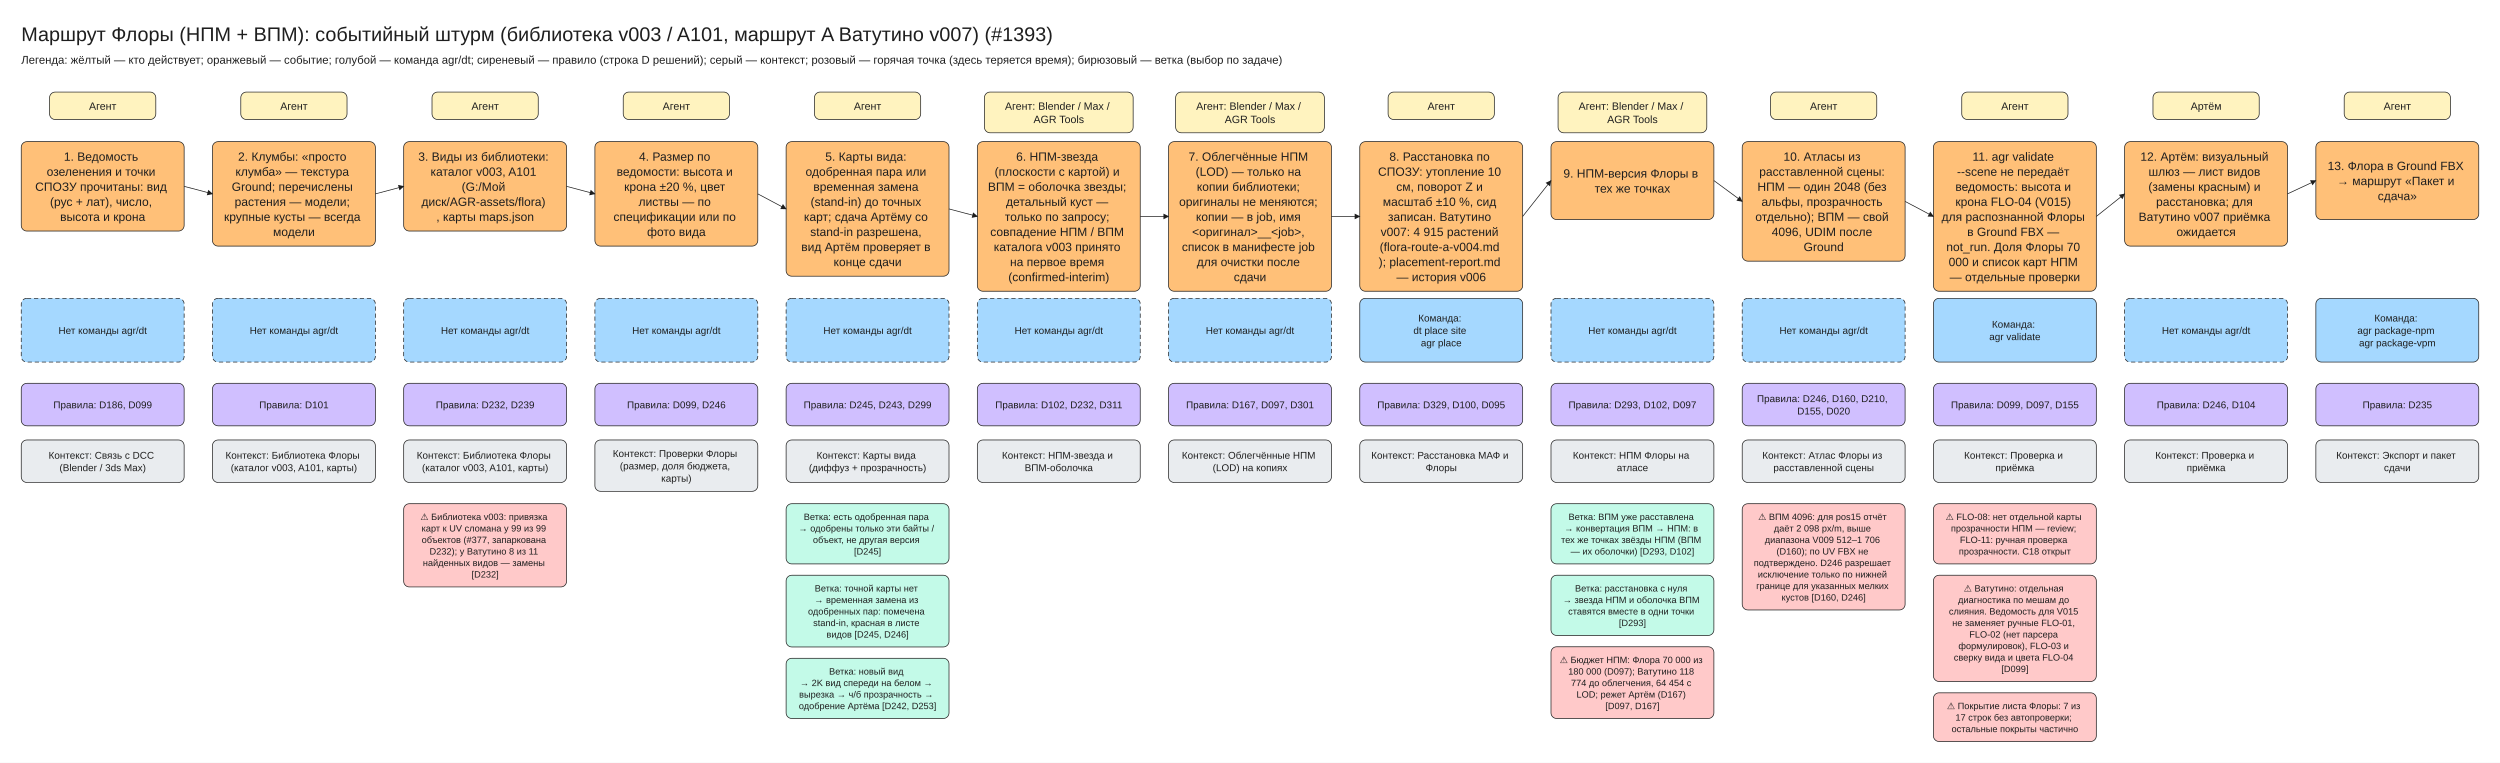
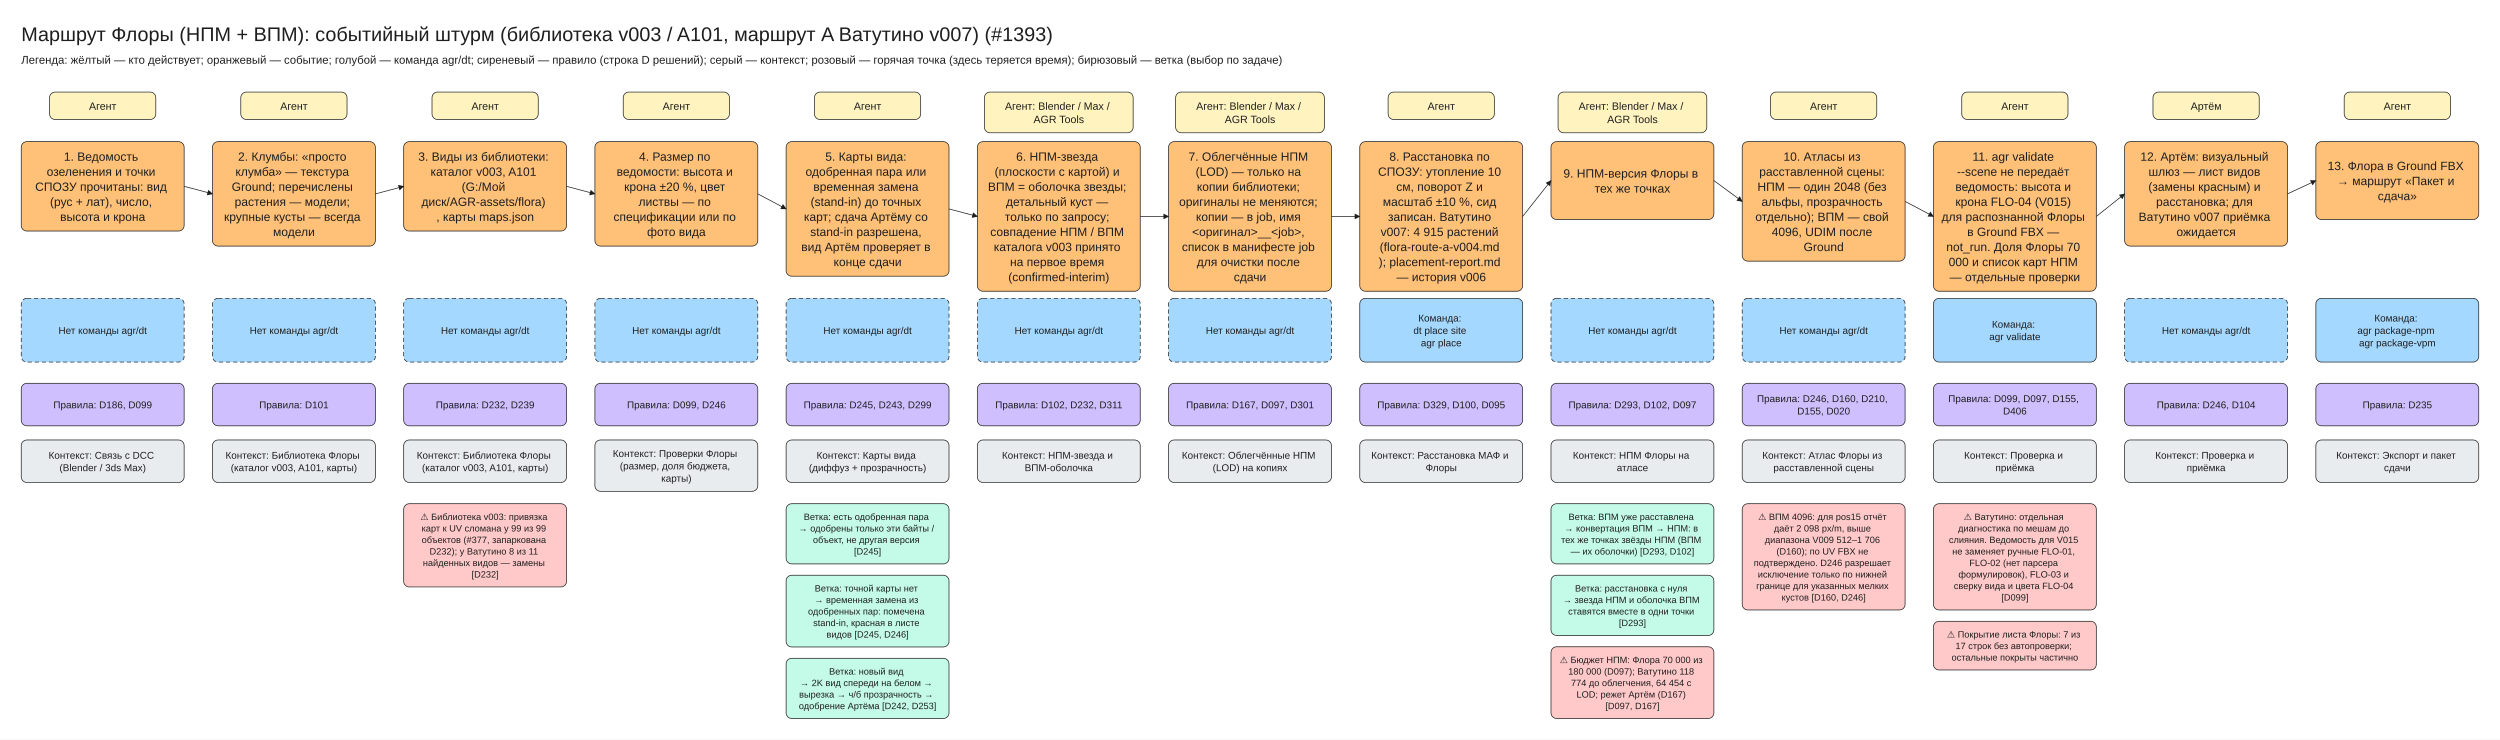
- <svg xmlns="http://www.w3.org/2000/svg" viewBox="10 -30 3530 1077" width="3530" height="1077" font-family="Segoe UI, Arial, sans-serif">
+ <svg xmlns="http://www.w3.org/2000/svg" viewBox="10 -30 3530 1044" width="3530" height="1044" font-family="Segoe UI, Arial, sans-serif">
  <defs>
    <marker id="arrow" viewBox="0 0 10 10" refX="9" refY="5" markerWidth="8" markerHeight="8" orient="auto-start-reverse">
      <path d="M0,0 L10,5 L0,10 z" fill="#1e1e1e" />
    </marker>
  </defs>
-   <rect x="10" y="-30" width="3530" height="1077" fill="#ffffff" />
+   <rect x="10" y="-30" width="3530" height="1044" fill="#ffffff" />
  <rect x="80" y="100" width="150" height="38.75" rx="8" fill="#fff3bf" stroke="#1e1e1e" />
  <rect x="40" y="170" width="230" height="126.25" rx="8" fill="#ffc078" stroke="#1e1e1e" />
  <rect x="40" y="391.25" width="230" height="90" rx="8" fill="#a5d8ff" stroke="#1e1e1e" stroke-dasharray="6 4" />
  <rect x="40" y="511.25" width="230" height="60" rx="8" fill="#d0bfff" stroke="#1e1e1e" />
  <rect x="40" y="591.25" width="230" height="60" rx="8" fill="#e9ecef" stroke="#1e1e1e" />
  <rect x="350" y="100" width="150" height="38.75" rx="8" fill="#fff3bf" stroke="#1e1e1e" />
  <rect x="310" y="170" width="230" height="147.5" rx="8" fill="#ffc078" stroke="#1e1e1e" />
  <line x1="270" y1="233.12" x2="310" y2="243.74" stroke="#1e1e1e" marker-end="url(#arrow)" />
  <rect x="310" y="391.25" width="230" height="90" rx="8" fill="#a5d8ff" stroke="#1e1e1e" stroke-dasharray="6 4" />
  <rect x="310" y="511.25" width="230" height="60" rx="8" fill="#d0bfff" stroke="#1e1e1e" />
  <rect x="310" y="591.25" width="230" height="60" rx="8" fill="#e9ecef" stroke="#1e1e1e" />
  <rect x="620" y="100" width="150" height="38.75" rx="8" fill="#fff3bf" stroke="#1e1e1e" />
  <rect x="580" y="170" width="230" height="126.25" rx="8" fill="#ffc078" stroke="#1e1e1e" />
  <line x1="540" y1="243.75" x2="580" y2="233.13" stroke="#1e1e1e" marker-end="url(#arrow)" />
  <rect x="580" y="391.25" width="230" height="90" rx="8" fill="#a5d8ff" stroke="#1e1e1e" stroke-dasharray="6 4" />
  <rect x="580" y="511.25" width="230" height="60" rx="8" fill="#d0bfff" stroke="#1e1e1e" />
  <rect x="580" y="591.25" width="230" height="60" rx="8" fill="#e9ecef" stroke="#1e1e1e" />
  <rect x="580" y="681.25" width="230" height="117.5" rx="8" fill="#ffc9c9" stroke="#1e1e1e" />
  <rect x="890" y="100" width="150" height="38.75" rx="8" fill="#fff3bf" stroke="#1e1e1e" />
  <rect x="850" y="170" width="230" height="147.5" rx="8" fill="#ffc078" stroke="#1e1e1e" />
  <line x1="810" y1="233.12" x2="850" y2="243.74" stroke="#1e1e1e" marker-end="url(#arrow)" />
  <rect x="850" y="391.25" width="230" height="90" rx="8" fill="#a5d8ff" stroke="#1e1e1e" stroke-dasharray="6 4" />
  <rect x="850" y="511.25" width="230" height="60" rx="8" fill="#d0bfff" stroke="#1e1e1e" />
  <rect x="850" y="591.25" width="230" height="72.5" rx="8" fill="#e9ecef" stroke="#1e1e1e" />
  <rect x="1160" y="100" width="150" height="38.75" rx="8" fill="#fff3bf" stroke="#1e1e1e" />
  <rect x="1120" y="170" width="230" height="190.0" rx="8" fill="#ffc078" stroke="#1e1e1e" />
  <line x1="1080" y1="243.75" x2="1120" y2="265.0" stroke="#1e1e1e" marker-end="url(#arrow)" />
  <rect x="1120" y="391.25" width="230" height="90" rx="8" fill="#a5d8ff" stroke="#1e1e1e" stroke-dasharray="6 4" />
  <rect x="1120" y="511.25" width="230" height="60" rx="8" fill="#d0bfff" stroke="#1e1e1e" />
  <rect x="1120" y="591.25" width="230" height="60" rx="8" fill="#e9ecef" stroke="#1e1e1e" />
  <rect x="1120" y="681.25" width="230" height="85.0" rx="8" fill="#c3fae8" stroke="#1e1e1e" />
  <rect x="1120" y="782.25" width="230" height="101.25" rx="8" fill="#c3fae8" stroke="#1e1e1e" />
  <rect x="1120" y="899.5" width="230" height="85.0" rx="8" fill="#c3fae8" stroke="#1e1e1e" />
  <rect x="1400" y="100" width="210" height="57.5" rx="8" fill="#fff3bf" stroke="#1e1e1e" />
  <rect x="1390" y="170" width="230" height="211.25" rx="8" fill="#ffc078" stroke="#1e1e1e" />
  <line x1="1350" y1="265.0" x2="1390" y2="275.62" stroke="#1e1e1e" marker-end="url(#arrow)" />
  <rect x="1390" y="391.25" width="230" height="90" rx="8" fill="#a5d8ff" stroke="#1e1e1e" stroke-dasharray="6 4" />
  <rect x="1390" y="511.25" width="230" height="60" rx="8" fill="#d0bfff" stroke="#1e1e1e" />
  <rect x="1390" y="591.25" width="230" height="60" rx="8" fill="#e9ecef" stroke="#1e1e1e" />
  <rect x="1670" y="100" width="210" height="57.5" rx="8" fill="#fff3bf" stroke="#1e1e1e" />
  <rect x="1660" y="170" width="230" height="211.25" rx="8" fill="#ffc078" stroke="#1e1e1e" />
  <line x1="1620" y1="275.62" x2="1660" y2="275.62" stroke="#1e1e1e" marker-end="url(#arrow)" />
  <rect x="1660" y="391.25" width="230" height="90" rx="8" fill="#a5d8ff" stroke="#1e1e1e" stroke-dasharray="6 4" />
  <rect x="1660" y="511.25" width="230" height="60" rx="8" fill="#d0bfff" stroke="#1e1e1e" />
  <rect x="1660" y="591.25" width="230" height="60" rx="8" fill="#e9ecef" stroke="#1e1e1e" />
  <rect x="1970" y="100" width="150" height="38.75" rx="8" fill="#fff3bf" stroke="#1e1e1e" />
  <rect x="1930" y="170" width="230" height="211.25" rx="8" fill="#ffc078" stroke="#1e1e1e" />
  <line x1="1890" y1="275.62" x2="1930" y2="275.62" stroke="#1e1e1e" marker-end="url(#arrow)" />
  <rect x="1930" y="391.25" width="230" height="90" rx="8" fill="#a5d8ff" stroke="#1e1e1e" />
  <rect x="1930" y="511.25" width="230" height="60" rx="8" fill="#d0bfff" stroke="#1e1e1e" />
  <rect x="1930" y="591.25" width="230" height="60" rx="8" fill="#e9ecef" stroke="#1e1e1e" />
  <rect x="2210" y="100" width="210" height="57.5" rx="8" fill="#fff3bf" stroke="#1e1e1e" />
  <rect x="2200" y="170" width="230" height="110" rx="8" fill="#ffc078" stroke="#1e1e1e" />
  <line x1="2160" y1="275.62" x2="2200" y2="225.0" stroke="#1e1e1e" marker-end="url(#arrow)" />
  <rect x="2200" y="391.25" width="230" height="90" rx="8" fill="#a5d8ff" stroke="#1e1e1e" stroke-dasharray="6 4" />
  <rect x="2200" y="511.25" width="230" height="60" rx="8" fill="#d0bfff" stroke="#1e1e1e" />
  <rect x="2200" y="591.25" width="230" height="60" rx="8" fill="#e9ecef" stroke="#1e1e1e" />
  <rect x="2200" y="681.25" width="230" height="85.0" rx="8" fill="#c3fae8" stroke="#1e1e1e" />
  <rect x="2200" y="782.25" width="230" height="85.0" rx="8" fill="#c3fae8" stroke="#1e1e1e" />
  <rect x="2200" y="883.25" width="230" height="101.25" rx="8" fill="#ffc9c9" stroke="#1e1e1e" />
  <rect x="2510" y="100" width="150" height="38.75" rx="8" fill="#fff3bf" stroke="#1e1e1e" />
  <rect x="2470" y="170" width="230" height="168.75" rx="8" fill="#ffc078" stroke="#1e1e1e" />
  <line x1="2430" y1="225.0" x2="2470" y2="254.38" stroke="#1e1e1e" marker-end="url(#arrow)" />
  <rect x="2470" y="391.25" width="230" height="90" rx="8" fill="#a5d8ff" stroke="#1e1e1e" stroke-dasharray="6 4" />
  <rect x="2470" y="511.25" width="230" height="60" rx="8" fill="#d0bfff" stroke="#1e1e1e" />
  <rect x="2470" y="591.25" width="230" height="60" rx="8" fill="#e9ecef" stroke="#1e1e1e" />
  <rect x="2470" y="681.25" width="230" height="150.0" rx="8" fill="#ffc9c9" stroke="#1e1e1e" />
  <rect x="2780" y="100" width="150" height="38.75" rx="8" fill="#fff3bf" stroke="#1e1e1e" />
  <rect x="2740" y="170" width="230" height="211.25" rx="8" fill="#ffc078" stroke="#1e1e1e" />
  <line x1="2700" y1="254.38" x2="2740" y2="275.63" stroke="#1e1e1e" marker-end="url(#arrow)" />
  <rect x="2740" y="391.25" width="230" height="90" rx="8" fill="#a5d8ff" stroke="#1e1e1e" />
  <rect x="2740" y="511.25" width="230" height="60" rx="8" fill="#d0bfff" stroke="#1e1e1e" />
  <rect x="2740" y="591.25" width="230" height="60" rx="8" fill="#e9ecef" stroke="#1e1e1e" />
-   <rect x="2740" y="681.25" width="230" height="85.0" rx="8" fill="#ffc9c9" stroke="#1e1e1e" />
-   <rect x="2740" y="782.25" width="230" height="150.0" rx="8" fill="#ffc9c9" stroke="#1e1e1e" />
-   <rect x="2740" y="948.25" width="230" height="68.75" rx="8" fill="#ffc9c9" stroke="#1e1e1e" />
+   <rect x="2740" y="681.25" width="230" height="150.0" rx="8" fill="#ffc9c9" stroke="#1e1e1e" />
+   <rect x="2740" y="847.25" width="230" height="68.75" rx="8" fill="#ffc9c9" stroke="#1e1e1e" />
  <rect x="3050" y="100" width="150" height="38.75" rx="8" fill="#fff3bf" stroke="#1e1e1e" />
  <rect x="3010" y="170" width="230" height="147.5" rx="8" fill="#ffc078" stroke="#1e1e1e" />
  <line x1="2970" y1="275.62" x2="3010" y2="243.74" stroke="#1e1e1e" marker-end="url(#arrow)" />
  <rect x="3010" y="391.25" width="230" height="90" rx="8" fill="#a5d8ff" stroke="#1e1e1e" stroke-dasharray="6 4" />
  <rect x="3010" y="511.25" width="230" height="60" rx="8" fill="#d0bfff" stroke="#1e1e1e" />
  <rect x="3010" y="591.25" width="230" height="60" rx="8" fill="#e9ecef" stroke="#1e1e1e" />
  <rect x="3320" y="100" width="150" height="38.75" rx="8" fill="#fff3bf" stroke="#1e1e1e" />
  <rect x="3280" y="170" width="230" height="110" rx="8" fill="#ffc078" stroke="#1e1e1e" />
  <line x1="3240" y1="243.75" x2="3280" y2="225.0" stroke="#1e1e1e" marker-end="url(#arrow)" />
  <rect x="3280" y="391.25" width="230" height="90" rx="8" fill="#a5d8ff" stroke="#1e1e1e" />
  <rect x="3280" y="511.25" width="230" height="60" rx="8" fill="#d0bfff" stroke="#1e1e1e" />
  <rect x="3280" y="591.25" width="230" height="60" rx="8" fill="#e9ecef" stroke="#1e1e1e" />
  <text x="40" y="0" font-size="28" text-anchor="start" fill="#1e1e1e">
    <tspan x="40" dy="28">Маршрут Флоры (НПМ + ВПМ): событийный штурм (библиотека v003 / A101, маршрут A Ватутино v007) (#1393)</tspan>
  </text>
  <text x="40" y="44" font-size="16" text-anchor="start" fill="#1e1e1e">
    <tspan x="40" dy="16">Легенда: жёлтый — кто действует; оранжевый — событие; голубой — команда agr/dt; сиреневый — правило (строка D решений); серый — контекст; розовый — горячая точка (здесь теряется время); бирюзовый — ветка (выбор по задаче)</tspan>
  </text>
  <text x="155.0" y="110.0" font-size="15" text-anchor="middle" fill="#1e1e1e">
    <tspan x="155.0" dy="15">Агент</tspan>
  </text>
  <text x="155.0" y="180.0" font-size="17" text-anchor="middle" fill="#1e1e1e">
    <tspan x="155.0" dy="17">1. Ведомость</tspan>
    <tspan x="155.0" dy="21.25">озеленения и точки</tspan>
    <tspan x="155.0" dy="21.25">СПОЗУ прочитаны: вид</tspan>
    <tspan x="155.0" dy="21.25">(рус + лат), число,</tspan>
    <tspan x="155.0" dy="21.25">высота и крона</tspan>
  </text>
  <text x="155.0" y="427.5" font-size="14" text-anchor="middle" fill="#1e1e1e">
    <tspan x="155.0" dy="14">Нет команды agr/dt</tspan>
  </text>
  <text x="155.0" y="532.5" font-size="14" text-anchor="middle" fill="#1e1e1e">
    <tspan x="155.0" dy="14">Правила: D186, D099</tspan>
  </text>
  <text x="155.0" y="603.75" font-size="14" text-anchor="middle" fill="#1e1e1e">
    <tspan x="155.0" dy="14">Контекст: Связь с DCC</tspan>
    <tspan x="155.0" dy="17.5">(Blender / 3ds Max)</tspan>
  </text>
  <text x="425.0" y="110.0" font-size="15" text-anchor="middle" fill="#1e1e1e">
    <tspan x="425.0" dy="15">Агент</tspan>
  </text>
  <text x="425.0" y="180.0" font-size="17" text-anchor="middle" fill="#1e1e1e">
    <tspan x="425.0" dy="17">2. Клумбы: «просто</tspan>
    <tspan x="425.0" dy="21.25">клумба» — текстура</tspan>
    <tspan x="425.0" dy="21.25">Ground; перечислены</tspan>
    <tspan x="425.0" dy="21.25">растения — модели;</tspan>
    <tspan x="425.0" dy="21.25">крупные кусты — всегда</tspan>
    <tspan x="425.0" dy="21.25">модели</tspan>
  </text>
  <text x="425.0" y="427.5" font-size="14" text-anchor="middle" fill="#1e1e1e">
    <tspan x="425.0" dy="14">Нет команды agr/dt</tspan>
  </text>
  <text x="425.0" y="532.5" font-size="14" text-anchor="middle" fill="#1e1e1e">
    <tspan x="425.0" dy="14">Правила: D101</tspan>
  </text>
  <text x="425.0" y="603.75" font-size="14" text-anchor="middle" fill="#1e1e1e">
    <tspan x="425.0" dy="14">Контекст: Библиотека Флоры</tspan>
    <tspan x="425.0" dy="17.5">(каталог v003, A101, карты)</tspan>
  </text>
  <text x="695.0" y="110.0" font-size="15" text-anchor="middle" fill="#1e1e1e">
    <tspan x="695.0" dy="15">Агент</tspan>
  </text>
  <text x="695.0" y="180.0" font-size="17" text-anchor="middle" fill="#1e1e1e">
    <tspan x="695.0" dy="17">3. Виды из библиотеки:</tspan>
    <tspan x="695.0" dy="21.25">каталог v003, A101</tspan>
    <tspan x="695.0" dy="21.25">(G:/Мой</tspan>
    <tspan x="695.0" dy="21.25">диск/AGR-assets/flora)</tspan>
    <tspan x="695.0" dy="21.25">, карты maps.json</tspan>
  </text>
  <text x="695.0" y="427.5" font-size="14" text-anchor="middle" fill="#1e1e1e">
    <tspan x="695.0" dy="14">Нет команды agr/dt</tspan>
  </text>
  <text x="695.0" y="532.5" font-size="14" text-anchor="middle" fill="#1e1e1e">
    <tspan x="695.0" dy="14">Правила: D232, D239</tspan>
  </text>
  <text x="695.0" y="603.75" font-size="14" text-anchor="middle" fill="#1e1e1e">
    <tspan x="695.0" dy="14">Контекст: Библиотека Флоры</tspan>
    <tspan x="695.0" dy="17.5">(каталог v003, A101, карты)</tspan>
  </text>
  <text x="695.0" y="691.25" font-size="13" text-anchor="middle" fill="#1e1e1e">
    <tspan x="695.0" dy="13">⚠ Библиотека v003: привязка</tspan>
    <tspan x="695.0" dy="16.25">карт к UV сломана у 99 из 99</tspan>
    <tspan x="695.0" dy="16.25">объектов (#377, запаркована</tspan>
    <tspan x="695.0" dy="16.25">D232); у Ватутино 8 из 11</tspan>
    <tspan x="695.0" dy="16.25">найденных видов — замены</tspan>
    <tspan x="695.0" dy="16.25">[D232]</tspan>
  </text>
  <text x="965.0" y="110.0" font-size="15" text-anchor="middle" fill="#1e1e1e">
    <tspan x="965.0" dy="15">Агент</tspan>
  </text>
  <text x="965.0" y="180.0" font-size="17" text-anchor="middle" fill="#1e1e1e">
    <tspan x="965.0" dy="17">4. Размер по</tspan>
    <tspan x="965.0" dy="21.25">ведомости: высота и</tspan>
    <tspan x="965.0" dy="21.25">крона ±20 %, цвет</tspan>
    <tspan x="965.0" dy="21.25">листвы — по</tspan>
    <tspan x="965.0" dy="21.25">спецификации или по</tspan>
    <tspan x="965.0" dy="21.25">фото вида</tspan>
  </text>
  <text x="965.0" y="427.5" font-size="14" text-anchor="middle" fill="#1e1e1e">
    <tspan x="965.0" dy="14">Нет команды agr/dt</tspan>
  </text>
  <text x="965.0" y="532.5" font-size="14" text-anchor="middle" fill="#1e1e1e">
    <tspan x="965.0" dy="14">Правила: D099, D246</tspan>
  </text>
  <text x="965.0" y="601.25" font-size="14" text-anchor="middle" fill="#1e1e1e">
    <tspan x="965.0" dy="14">Контекст: Проверки Флоры</tspan>
    <tspan x="965.0" dy="17.5">(размер, доля бюджета,</tspan>
    <tspan x="965.0" dy="17.5">карты)</tspan>
  </text>
  <text x="1235.0" y="110.0" font-size="15" text-anchor="middle" fill="#1e1e1e">
    <tspan x="1235.0" dy="15">Агент</tspan>
  </text>
  <text x="1235.0" y="180.0" font-size="17" text-anchor="middle" fill="#1e1e1e">
    <tspan x="1235.0" dy="17">5. Карты вида:</tspan>
    <tspan x="1235.0" dy="21.25">одобренная пара или</tspan>
    <tspan x="1235.0" dy="21.25">временная замена</tspan>
    <tspan x="1235.0" dy="21.25">(stand-in) до точных</tspan>
    <tspan x="1235.0" dy="21.25">карт; сдача Артёму со</tspan>
    <tspan x="1235.0" dy="21.25">stand-in разрешена,</tspan>
    <tspan x="1235.0" dy="21.25">вид Артём проверяет в</tspan>
    <tspan x="1235.0" dy="21.25">конце сдачи</tspan>
  </text>
  <text x="1235.0" y="427.5" font-size="14" text-anchor="middle" fill="#1e1e1e">
    <tspan x="1235.0" dy="14">Нет команды agr/dt</tspan>
  </text>
  <text x="1235.0" y="532.5" font-size="14" text-anchor="middle" fill="#1e1e1e">
    <tspan x="1235.0" dy="14">Правила: D245, D243, D299</tspan>
  </text>
  <text x="1235.0" y="603.75" font-size="14" text-anchor="middle" fill="#1e1e1e">
    <tspan x="1235.0" dy="14">Контекст: Карты вида</tspan>
    <tspan x="1235.0" dy="17.5">(диффуз + прозрачность)</tspan>
  </text>
  <text x="1235.0" y="691.25" font-size="13" text-anchor="middle" fill="#1e1e1e">
    <tspan x="1235.0" dy="13">Ветка: есть одобренная пара</tspan>
    <tspan x="1235.0" dy="16.25">→ одобрены только эти байты /</tspan>
    <tspan x="1235.0" dy="16.25">объект, не другая версия</tspan>
    <tspan x="1235.0" dy="16.25">[D245]</tspan>
  </text>
  <text x="1235.0" y="792.25" font-size="13" text-anchor="middle" fill="#1e1e1e">
    <tspan x="1235.0" dy="13">Ветка: точной карты нет</tspan>
    <tspan x="1235.0" dy="16.25">→ временная замена из</tspan>
    <tspan x="1235.0" dy="16.25">одобренных пар: помечена</tspan>
    <tspan x="1235.0" dy="16.25">stand-in, красная в листе</tspan>
    <tspan x="1235.0" dy="16.25">видов [D245, D246]</tspan>
  </text>
  <text x="1235.0" y="909.5" font-size="13" text-anchor="middle" fill="#1e1e1e">
    <tspan x="1235.0" dy="13">Ветка: новый вид</tspan>
    <tspan x="1235.0" dy="16.25">→ 2K вид спереди на белом →</tspan>
    <tspan x="1235.0" dy="16.25">вырезка → ч/б прозрачность →</tspan>
    <tspan x="1235.0" dy="16.25">одобрение Артёма [D242, D253]</tspan>
  </text>
  <text x="1505.0" y="110.0" font-size="15" text-anchor="middle" fill="#1e1e1e">
    <tspan x="1505.0" dy="15">Агент: Blender / Max /</tspan>
    <tspan x="1505.0" dy="18.75">AGR Tools</tspan>
  </text>
  <text x="1505.0" y="180.0" font-size="17" text-anchor="middle" fill="#1e1e1e">
    <tspan x="1505.0" dy="17">6. НПМ-звезда</tspan>
    <tspan x="1505.0" dy="21.25">(плоскости с картой) и</tspan>
    <tspan x="1505.0" dy="21.25">ВПМ = оболочка звезды;</tspan>
    <tspan x="1505.0" dy="21.25">детальный куст —</tspan>
    <tspan x="1505.0" dy="21.25">только по запросу;</tspan>
    <tspan x="1505.0" dy="21.25">совпадение НПМ / ВПМ</tspan>
    <tspan x="1505.0" dy="21.25">каталога v003 принято</tspan>
    <tspan x="1505.0" dy="21.25">на первое время</tspan>
    <tspan x="1505.0" dy="21.25">(confirmed-interim)</tspan>
  </text>
  <text x="1505.0" y="427.5" font-size="14" text-anchor="middle" fill="#1e1e1e">
    <tspan x="1505.0" dy="14">Нет команды agr/dt</tspan>
  </text>
  <text x="1505.0" y="532.5" font-size="14" text-anchor="middle" fill="#1e1e1e">
    <tspan x="1505.0" dy="14">Правила: D102, D232, D311</tspan>
  </text>
  <text x="1505.0" y="603.75" font-size="14" text-anchor="middle" fill="#1e1e1e">
    <tspan x="1505.0" dy="14">Контекст: НПМ-звезда и</tspan>
    <tspan x="1505.0" dy="17.5">ВПМ-оболочка</tspan>
  </text>
  <text x="1775.0" y="110.0" font-size="15" text-anchor="middle" fill="#1e1e1e">
    <tspan x="1775.0" dy="15">Агент: Blender / Max /</tspan>
    <tspan x="1775.0" dy="18.75">AGR Tools</tspan>
  </text>
  <text x="1775.0" y="180.0" font-size="17" text-anchor="middle" fill="#1e1e1e">
    <tspan x="1775.0" dy="17">7. Облегчённые НПМ</tspan>
    <tspan x="1775.0" dy="21.25">(LOD) — только на</tspan>
    <tspan x="1775.0" dy="21.25">копии библиотеки;</tspan>
    <tspan x="1775.0" dy="21.25">оригиналы не меняются;</tspan>
    <tspan x="1775.0" dy="21.25">копии — в job, имя</tspan>
    <tspan x="1775.0" dy="21.25">&lt;оригинал&gt;__&lt;job&gt;,</tspan>
    <tspan x="1775.0" dy="21.25">список в манифесте job</tspan>
    <tspan x="1775.0" dy="21.25">для очистки после</tspan>
    <tspan x="1775.0" dy="21.25">сдачи</tspan>
  </text>
  <text x="1775.0" y="427.5" font-size="14" text-anchor="middle" fill="#1e1e1e">
    <tspan x="1775.0" dy="14">Нет команды agr/dt</tspan>
  </text>
  <text x="1775.0" y="532.5" font-size="14" text-anchor="middle" fill="#1e1e1e">
    <tspan x="1775.0" dy="14">Правила: D167, D097, D301</tspan>
  </text>
  <text x="1775.0" y="603.75" font-size="14" text-anchor="middle" fill="#1e1e1e">
    <tspan x="1775.0" dy="14">Контекст: Облегчённые НПМ</tspan>
    <tspan x="1775.0" dy="17.5">(LOD) на копиях</tspan>
  </text>
  <text x="2045.0" y="110.0" font-size="15" text-anchor="middle" fill="#1e1e1e">
    <tspan x="2045.0" dy="15">Агент</tspan>
  </text>
  <text x="2045.0" y="180.0" font-size="17" text-anchor="middle" fill="#1e1e1e">
    <tspan x="2045.0" dy="17">8. Расстановка по</tspan>
    <tspan x="2045.0" dy="21.25">СПОЗУ: утопление 10</tspan>
    <tspan x="2045.0" dy="21.25">см, поворот Z и</tspan>
    <tspan x="2045.0" dy="21.25">масштаб ±10 %, сид</tspan>
    <tspan x="2045.0" dy="21.25">записан. Ватутино</tspan>
    <tspan x="2045.0" dy="21.25">v007: 4 915 растений</tspan>
    <tspan x="2045.0" dy="21.25">(flora-route-a-v004.md</tspan>
    <tspan x="2045.0" dy="21.25">); placement-report.md</tspan>
    <tspan x="2045.0" dy="21.25">— история v006</tspan>
  </text>
  <text x="2045.0" y="410.0" font-size="14" text-anchor="middle" fill="#1e1e1e">
    <tspan x="2045.0" dy="14">Команда:</tspan>
    <tspan x="2045.0" dy="17.5">dt place site</tspan>
    <tspan x="2045.0" dy="17.5">agr place</tspan>
  </text>
  <text x="2045.0" y="532.5" font-size="14" text-anchor="middle" fill="#1e1e1e">
    <tspan x="2045.0" dy="14">Правила: D329, D100, D095</tspan>
  </text>
  <text x="2045.0" y="603.75" font-size="14" text-anchor="middle" fill="#1e1e1e">
    <tspan x="2045.0" dy="14">Контекст: Расстановка МАФ и</tspan>
    <tspan x="2045.0" dy="17.5">Флоры</tspan>
  </text>
  <text x="2315.0" y="110.0" font-size="15" text-anchor="middle" fill="#1e1e1e">
    <tspan x="2315.0" dy="15">Агент: Blender / Max /</tspan>
    <tspan x="2315.0" dy="18.75">AGR Tools</tspan>
  </text>
  <text x="2315.0" y="203.75" font-size="17" text-anchor="middle" fill="#1e1e1e">
    <tspan x="2315.0" dy="17">9. НПМ-версия Флоры в</tspan>
    <tspan x="2315.0" dy="21.25">тех же точках</tspan>
  </text>
  <text x="2315.0" y="427.5" font-size="14" text-anchor="middle" fill="#1e1e1e">
    <tspan x="2315.0" dy="14">Нет команды agr/dt</tspan>
  </text>
  <text x="2315.0" y="532.5" font-size="14" text-anchor="middle" fill="#1e1e1e">
    <tspan x="2315.0" dy="14">Правила: D293, D102, D097</tspan>
  </text>
  <text x="2315.0" y="603.75" font-size="14" text-anchor="middle" fill="#1e1e1e">
    <tspan x="2315.0" dy="14">Контекст: НПМ Флоры на</tspan>
    <tspan x="2315.0" dy="17.5">атласе</tspan>
  </text>
  <text x="2315.0" y="691.25" font-size="13" text-anchor="middle" fill="#1e1e1e">
    <tspan x="2315.0" dy="13">Ветка: ВПМ уже расставлена</tspan>
    <tspan x="2315.0" dy="16.25">→ конвертация ВПМ → НПМ: в</tspan>
    <tspan x="2315.0" dy="16.25">тех же точках звёзды НПМ (ВПМ</tspan>
    <tspan x="2315.0" dy="16.25">— их оболочки) [D293, D102]</tspan>
  </text>
  <text x="2315.0" y="792.25" font-size="13" text-anchor="middle" fill="#1e1e1e">
    <tspan x="2315.0" dy="13">Ветка: расстановка с нуля</tspan>
    <tspan x="2315.0" dy="16.25">→ звезда НПМ и оболочка ВПМ</tspan>
    <tspan x="2315.0" dy="16.25">ставятся вместе в одни точки</tspan>
    <tspan x="2315.0" dy="16.25">[D293]</tspan>
  </text>
  <text x="2315.0" y="893.25" font-size="13" text-anchor="middle" fill="#1e1e1e">
    <tspan x="2315.0" dy="13">⚠ Бюджет НПМ: Флора 70 000 из</tspan>
    <tspan x="2315.0" dy="16.25">180 000 (D097); Ватутино 118</tspan>
    <tspan x="2315.0" dy="16.25">774 до облегчения, 64 454 с</tspan>
    <tspan x="2315.0" dy="16.25">LOD; режет Артём (D167)</tspan>
    <tspan x="2315.0" dy="16.25">[D097, D167]</tspan>
  </text>
  <text x="2585.0" y="110.0" font-size="15" text-anchor="middle" fill="#1e1e1e">
    <tspan x="2585.0" dy="15">Агент</tspan>
  </text>
  <text x="2585.0" y="180.0" font-size="17" text-anchor="middle" fill="#1e1e1e">
    <tspan x="2585.0" dy="17">10. Атласы из</tspan>
    <tspan x="2585.0" dy="21.25">расставленной сцены:</tspan>
    <tspan x="2585.0" dy="21.25">НПМ — один 2048 (без</tspan>
    <tspan x="2585.0" dy="21.25">альфы, прозрачность</tspan>
    <tspan x="2585.0" dy="21.25">отдельно); ВПМ — свой</tspan>
    <tspan x="2585.0" dy="21.25">4096, UDIM после</tspan>
    <tspan x="2585.0" dy="21.25">Ground</tspan>
  </text>
  <text x="2585.0" y="427.5" font-size="14" text-anchor="middle" fill="#1e1e1e">
    <tspan x="2585.0" dy="14">Нет команды agr/dt</tspan>
  </text>
  <text x="2585.0" y="523.75" font-size="14" text-anchor="middle" fill="#1e1e1e">
    <tspan x="2585.0" dy="14">Правила: D246, D160, D210,</tspan>
    <tspan x="2585.0" dy="17.5">D155, D020</tspan>
  </text>
  <text x="2585.0" y="603.75" font-size="14" text-anchor="middle" fill="#1e1e1e">
    <tspan x="2585.0" dy="14">Контекст: Атлас Флоры из</tspan>
    <tspan x="2585.0" dy="17.5">расставленной сцены</tspan>
  </text>
  <text x="2585.0" y="691.25" font-size="13" text-anchor="middle" fill="#1e1e1e">
    <tspan x="2585.0" dy="13">⚠ ВПМ 4096: для pos15 отчёт</tspan>
    <tspan x="2585.0" dy="16.25">даёт 2 098 px/m, выше</tspan>
    <tspan x="2585.0" dy="16.25">диапазона V009 512–1 706</tspan>
    <tspan x="2585.0" dy="16.25">(D160); по UV FBX не</tspan>
    <tspan x="2585.0" dy="16.25">подтверждено. D246 разрешает</tspan>
    <tspan x="2585.0" dy="16.25">исключение только по нижней</tspan>
    <tspan x="2585.0" dy="16.25">границе для указанных мелких</tspan>
    <tspan x="2585.0" dy="16.25">кустов [D160, D246]</tspan>
  </text>
  <text x="2855.0" y="110.0" font-size="15" text-anchor="middle" fill="#1e1e1e">
    <tspan x="2855.0" dy="15">Агент</tspan>
  </text>
  <text x="2855.0" y="180.0" font-size="17" text-anchor="middle" fill="#1e1e1e">
    <tspan x="2855.0" dy="17">11. agr validate</tspan>
    <tspan x="2855.0" dy="21.25">--scene не передаёт</tspan>
    <tspan x="2855.0" dy="21.25">ведомость: высота и</tspan>
    <tspan x="2855.0" dy="21.25">крона FLO-04 (V015)</tspan>
    <tspan x="2855.0" dy="21.25">для распознанной Флоры</tspan>
    <tspan x="2855.0" dy="21.25">в Ground FBX —</tspan>
    <tspan x="2855.0" dy="21.25">not_run. Доля Флоры 70</tspan>
    <tspan x="2855.0" dy="21.25">000 и список карт НПМ</tspan>
    <tspan x="2855.0" dy="21.25">— отдельные проверки</tspan>
  </text>
  <text x="2855.0" y="418.75" font-size="14" text-anchor="middle" fill="#1e1e1e">
    <tspan x="2855.0" dy="14">Команда:</tspan>
    <tspan x="2855.0" dy="17.5">agr validate</tspan>
  </text>
-   <text x="2855.0" y="532.5" font-size="14" text-anchor="middle" fill="#1e1e1e">
-     <tspan x="2855.0" dy="14">Правила: D099, D097, D155</tspan>
+   <text x="2855.0" y="523.75" font-size="14" text-anchor="middle" fill="#1e1e1e">
+     <tspan x="2855.0" dy="14">Правила: D099, D097, D155,</tspan>
+     <tspan x="2855.0" dy="17.5">D406</tspan>
  </text>
  <text x="2855.0" y="603.75" font-size="14" text-anchor="middle" fill="#1e1e1e">
    <tspan x="2855.0" dy="14">Контекст: Проверка и</tspan>
    <tspan x="2855.0" dy="17.5">приёмка</tspan>
  </text>
  <text x="2855.0" y="691.25" font-size="13" text-anchor="middle" fill="#1e1e1e">
-     <tspan x="2855.0" dy="13">⚠ FLO-08: нет отдельной карты</tspan>
-     <tspan x="2855.0" dy="16.25">прозрачности НПМ — review;</tspan>
-     <tspan x="2855.0" dy="16.25">FLO-11: ручная проверка</tspan>
-     <tspan x="2855.0" dy="16.25">прозрачности. C18 открыт</tspan>
-   </text>
-   <text x="2855.0" y="792.25" font-size="13" text-anchor="middle" fill="#1e1e1e">
    <tspan x="2855.0" dy="13">⚠ Ватутино: отдельная</tspan>
    <tspan x="2855.0" dy="16.25">диагностика по мешам до</tspan>
    <tspan x="2855.0" dy="16.25">слияния. Ведомость для V015</tspan>
    <tspan x="2855.0" dy="16.25">не заменяет ручные FLO-01,</tspan>
    <tspan x="2855.0" dy="16.25">FLO-02 (нет парсера</tspan>
    <tspan x="2855.0" dy="16.25">формулировок), FLO-03 и</tspan>
    <tspan x="2855.0" dy="16.25">сверку вида и цвета FLO-04</tspan>
    <tspan x="2855.0" dy="16.25">[D099]</tspan>
  </text>
-   <text x="2855.0" y="958.25" font-size="13" text-anchor="middle" fill="#1e1e1e">
+   <text x="2855.0" y="857.25" font-size="13" text-anchor="middle" fill="#1e1e1e">
    <tspan x="2855.0" dy="13">⚠ Покрытие листа Флоры: 7 из</tspan>
    <tspan x="2855.0" dy="16.25">17 строк без автопроверки;</tspan>
    <tspan x="2855.0" dy="16.25">остальные покрыты частично</tspan>
  </text>
  <text x="3125.0" y="110.0" font-size="15" text-anchor="middle" fill="#1e1e1e">
    <tspan x="3125.0" dy="15">Артём</tspan>
  </text>
  <text x="3125.0" y="180.0" font-size="17" text-anchor="middle" fill="#1e1e1e">
    <tspan x="3125.0" dy="17">12. Артём: визуальный</tspan>
    <tspan x="3125.0" dy="21.25">шлюз — лист видов</tspan>
    <tspan x="3125.0" dy="21.25">(замены красным) и</tspan>
    <tspan x="3125.0" dy="21.25">расстановка; для</tspan>
    <tspan x="3125.0" dy="21.25">Ватутино v007 приёмка</tspan>
    <tspan x="3125.0" dy="21.25">ожидается</tspan>
  </text>
  <text x="3125.0" y="427.5" font-size="14" text-anchor="middle" fill="#1e1e1e">
    <tspan x="3125.0" dy="14">Нет команды agr/dt</tspan>
  </text>
  <text x="3125.0" y="532.5" font-size="14" text-anchor="middle" fill="#1e1e1e">
    <tspan x="3125.0" dy="14">Правила: D246, D104</tspan>
  </text>
  <text x="3125.0" y="603.75" font-size="14" text-anchor="middle" fill="#1e1e1e">
    <tspan x="3125.0" dy="14">Контекст: Проверка и</tspan>
    <tspan x="3125.0" dy="17.5">приёмка</tspan>
  </text>
  <text x="3395.0" y="110.0" font-size="15" text-anchor="middle" fill="#1e1e1e">
    <tspan x="3395.0" dy="15">Агент</tspan>
  </text>
  <text x="3395.0" y="193.12" font-size="17" text-anchor="middle" fill="#1e1e1e">
    <tspan x="3395.0" dy="17">13. Флора в Ground FBX</tspan>
    <tspan x="3395.0" dy="21.25">→ маршрут «Пакет и</tspan>
    <tspan x="3395.0" dy="21.25">сдача»</tspan>
  </text>
  <text x="3395.0" y="410.0" font-size="14" text-anchor="middle" fill="#1e1e1e">
    <tspan x="3395.0" dy="14">Команда:</tspan>
    <tspan x="3395.0" dy="17.5">agr package-npm</tspan>
    <tspan x="3395.0" dy="17.5">agr package-vpm</tspan>
  </text>
  <text x="3395.0" y="532.5" font-size="14" text-anchor="middle" fill="#1e1e1e">
    <tspan x="3395.0" dy="14">Правила: D235</tspan>
  </text>
  <text x="3395.0" y="603.75" font-size="14" text-anchor="middle" fill="#1e1e1e">
    <tspan x="3395.0" dy="14">Контекст: Экспорт и пакет</tspan>
    <tspan x="3395.0" dy="17.5">сдачи</tspan>
  </text>
</svg>
